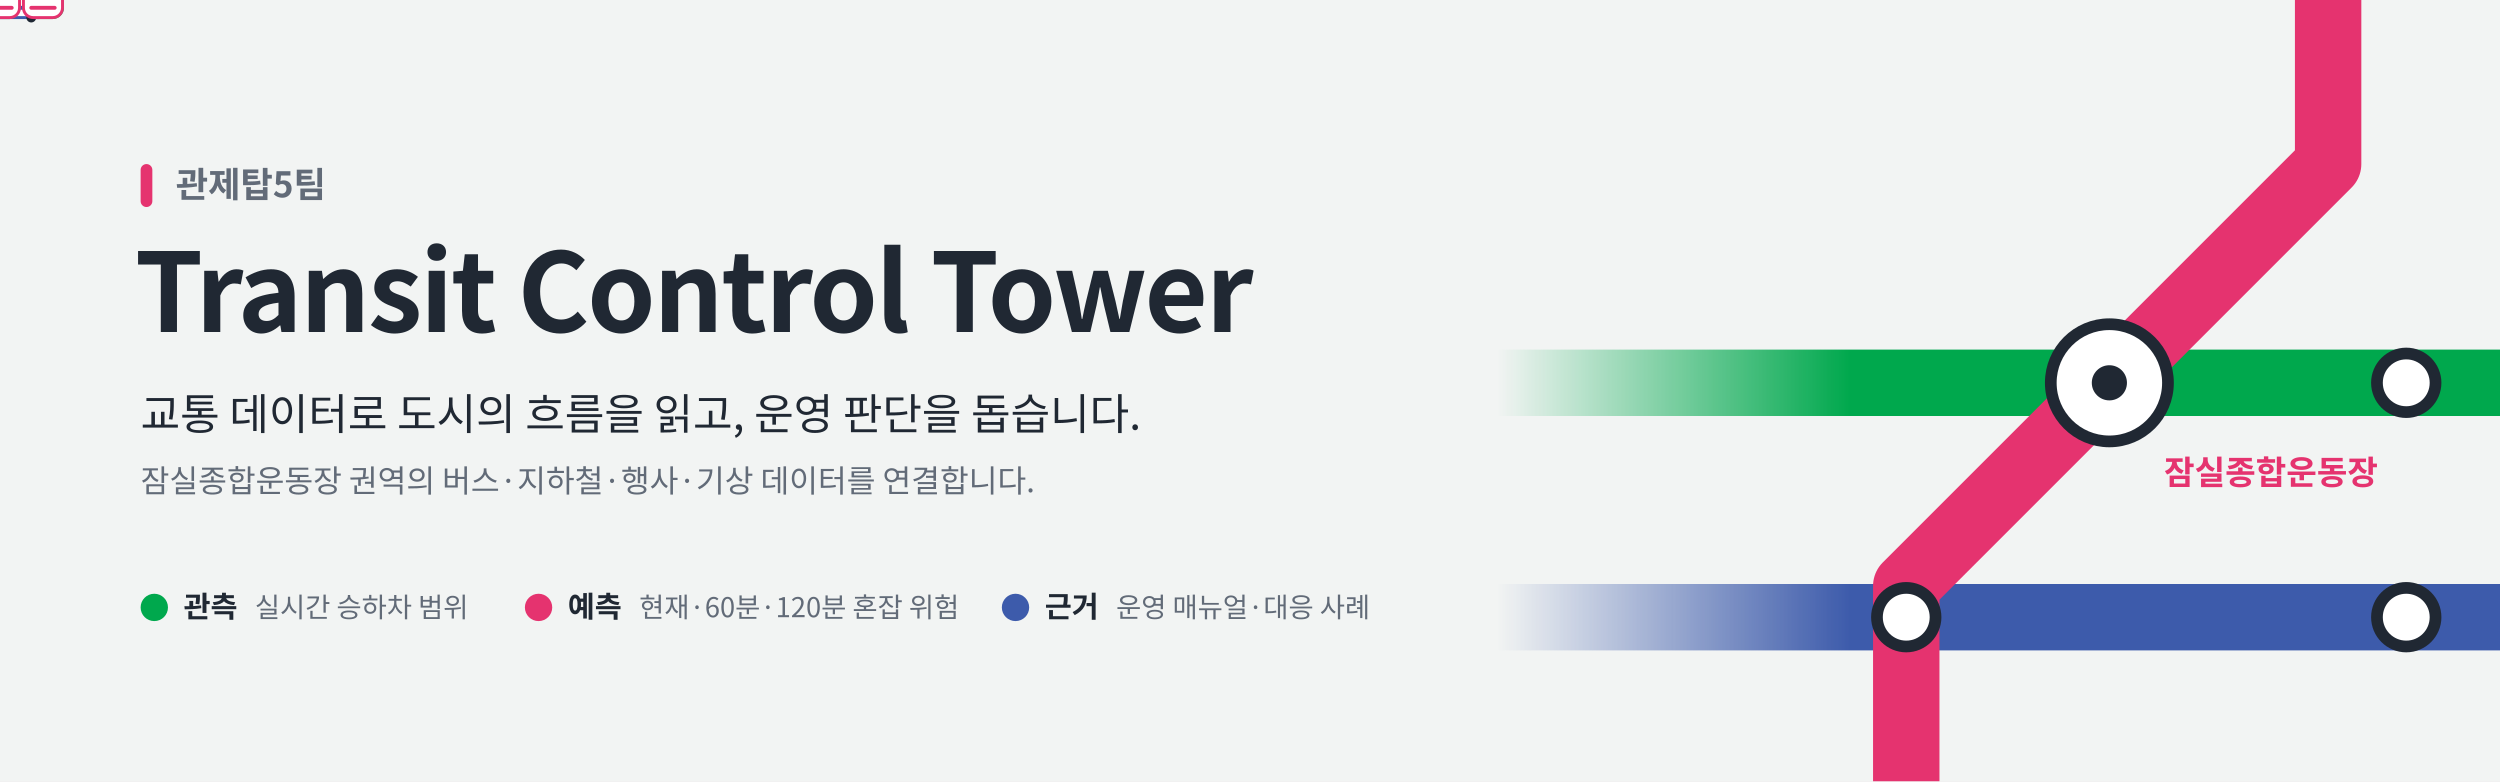
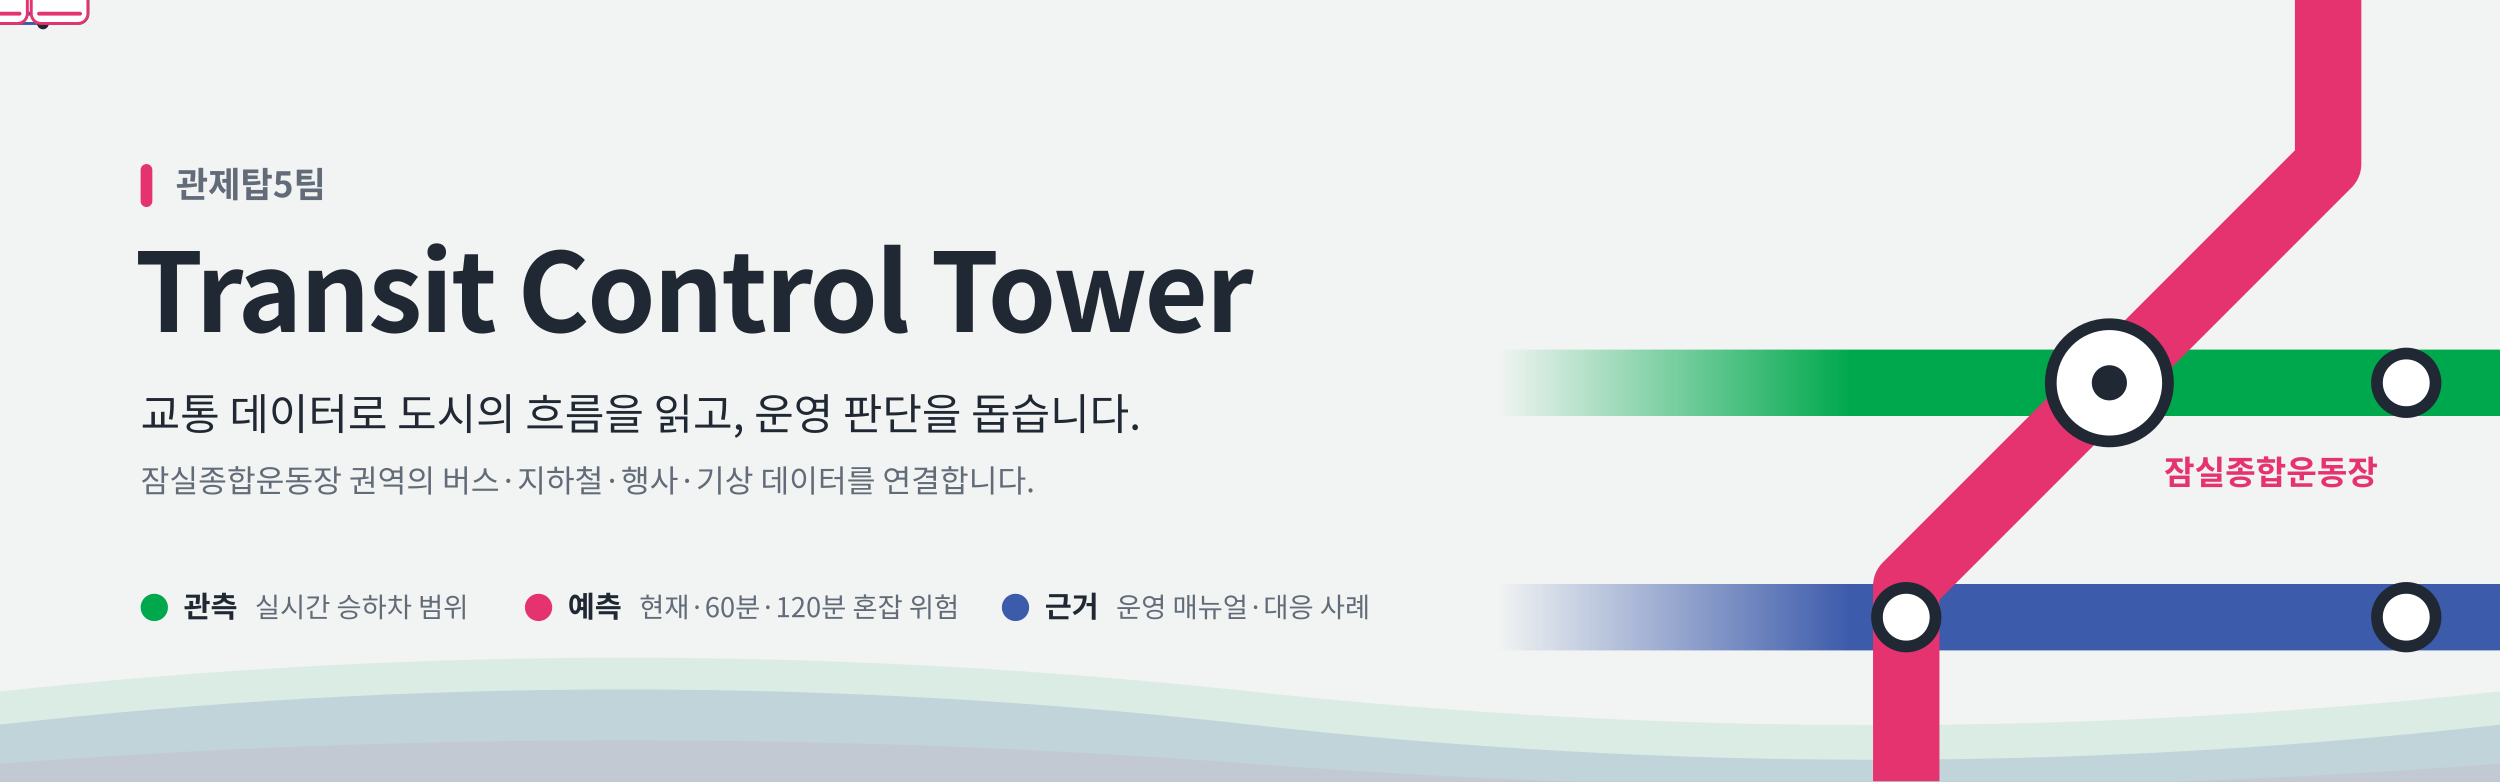
<svg xmlns="http://www.w3.org/2000/svg" width="1280" height="400" viewBox="0 0 1280 400" role="img" aria-label="Transit Control Tower — 관제탑5팀">
  <style>
    text { font-family: Pretendard, 'Pretendard Variable', 'Apple SD Gothic Neo', 'Malgun Gothic', 'Noto Sans KR', 'Noto Sans CJK KR', system-ui, sans-serif; }
    .b { font-weight: 700; }
    .xb { font-weight: 800; letter-spacing: -0.02em; }
    @media (prefers-reduced-motion: reduce) { .train { display: none; } }
+     
+     .train-parked, .flow-still { display: none; }
+     @media (prefers-reduced-motion: reduce) {
+         .flow { display: none; }
+         .train-parked, .flow-still { display: inline; }
+     }
    </style>
  <rect width="1280" height="400" fill="#F2F4F3" />
+   <g class="flow">
+     <g>
+       <path d="M 0 354 C 213.33 331 426.67 331 640.00 354 C 853.33 377 1066.67 377 1280 354 C 1493.33 331 1706.67 331 1920.00 354 C 2133.33 377 2346.67 377 2560 354 L 2560 430 L 0 430 Z" fill="#00A84D" opacity="0.098" />
+       <animateTransform attributeName="transform" type="translate" values="0 0;-1280 0" dur="18s" repeatCount="indefinite" />
+     </g>
+     <g>
+       <path d="M 0 371 C 213.33 347 426.67 347 640.00 371 C 853.33 395 1066.67 395 1280 371 C 1493.33 347 1706.67 347 1920.00 371 C 2133.33 395 2346.67 395 2560 371 L 2560 430 L 0 430 Z" fill="#3D5BAB" opacity="0.165" />
+       <animateTransform attributeName="transform" type="translate" values="-1280 0;0 0" dur="24s" repeatCount="indefinite" />
+     </g>
+     <g>
+       <path d="M 0 391 C 213.33 375 426.67 375 640.00 391 C 853.33 407 1066.67 407 1280 391 C 1493.33 375 1706.67 375 1920.00 391 C 2133.33 407 2346.67 407 2560 391 L 2560 430 L 0 430 Z" fill="#E5336F" opacity="0.068" />
+       <animateTransform attributeName="transform" type="translate" values="0 0;-1280 0" dur="30s" repeatCount="indefinite" />
+     </g>
+   </g>
+   <g class="flow-still">
+     <path d="M 0 354 C 213.33 331 426.67 331 640.00 354 C 853.33 377 1066.67 377 1280 354 C 1493.33 331 1706.67 331 1920.00 354 C 2133.33 377 2346.67 377 2560 354 L 2560 430 L 0 430 Z" fill="#00A84D" opacity="0.098" />
+     <path d="M 0 371 C 213.33 347 426.67 347 640.00 371 C 853.33 395 1066.67 395 1280 371 C 1493.33 347 1706.67 347 1920.00 371 C 2133.33 395 2346.67 395 2560 371 L 2560 430 L 0 430 Z" fill="#3D5BAB" opacity="0.165" />
+     <path d="M 0 391 C 213.33 375 426.67 375 640.00 391 C 853.33 407 1066.67 407 1280 391 C 1493.33 375 1706.67 375 1920.00 391 C 2133.33 407 2346.67 407 2560 391 L 2560 430 L 0 430 Z" fill="#E5336F" opacity="0.068" />
+   </g>
  <defs>
    <linearGradient id="fade" x1="0" x2="1" y1="0" y2="0">
      <stop offset="0.6" stop-color="#fff" stop-opacity="0" />
      <stop offset="0.74" stop-color="#fff" stop-opacity="1" />
    </linearGradient>
    <mask id="m">
      <rect width="1280" height="400" fill="url(#fade)" />
    </mask>
  </defs>
  <g mask="url(#m)" fill="none" stroke-linecap="butt" stroke-linejoin="round">
    <path d="M 700 196 H 1300" stroke="#00A84D" stroke-width="34" />
    <path d="M 700 316 H 1300" stroke="#3D5BAB" stroke-width="34" />
    <path d="M 1192 -20 V 84 L 1080 196 L 976 300 V 420" stroke="#E5336F" stroke-width="34" />
  </g>
  <g class="train">
-     <rect x="-32" y="-9" width="20" height="18" rx="5" fill="#FFFFFF" stroke="#00A84D" stroke-width="1.5" />
-     <rect x="-29" y="3" width="14" height="2" rx="1" fill="#00A84D" />
-     <rect x="-28" y="-5" width="5" height="5" rx="1" fill="#1E2733" />
-     <rect x="-21" y="-5" width="5" height="5" rx="1" fill="#1E2733" />
-     <rect x="-10" y="-9" width="20" height="18" rx="5" fill="#FFFFFF" stroke="#00A84D" stroke-width="1.5" />
-     <rect x="-7" y="3" width="14" height="2" rx="1" fill="#00A84D" />
-     <rect x="-6" y="-5" width="5" height="5" rx="1" fill="#1E2733" />
-     <rect x="1" y="-5" width="5" height="5" rx="1" fill="#1E2733" />
-     <rect x="12" y="-9" width="20" height="18" rx="5" fill="#FFFFFF" stroke="#00A84D" stroke-width="1.5" />
-     <rect x="15" y="3" width="14" height="2" rx="1" fill="#00A84D" />
-     <rect x="16" y="-5" width="5" height="5" rx="1" fill="#1E2733" />
-     <rect x="23" y="-5" width="5" height="5" rx="1" fill="#1E2733" />
-     <animateMotion dur="8s" begin="0s" repeatCount="indefinite" rotate="auto" path="M 900 196 H 1320" />
-     <animate attributeName="opacity" values="0;1;1;0" keyTimes="0;0.05;0.95;1" dur="8s" begin="0s" repeatCount="indefinite" />
+     <rect x="-46" y="-12" width="29" height="24" rx="5" fill="#FFFFFF" stroke="#00A84D" stroke-width="1.5" />
+     <rect x="-43" y="6" width="23" height="2" rx="1" fill="#00A84D" />
+     <rect x="-42" y="-7" width="6" height="7" rx="1" fill="#1E2733" />
+     <rect x="-34" y="-7" width="6" height="7" rx="1" fill="#1E2733" />
+     <rect x="-26" y="-7" width="6" height="7" rx="1" fill="#1E2733" />
+     <rect x="-15" y="-12" width="29" height="24" rx="5" fill="#FFFFFF" stroke="#00A84D" stroke-width="1.5" />
+     <rect x="-12" y="6" width="23" height="2" rx="1" fill="#00A84D" />
+     <rect x="-11" y="-7" width="6" height="7" rx="1" fill="#1E2733" />
+     <rect x="-3" y="-7" width="6" height="7" rx="1" fill="#1E2733" />
+     <rect x="5" y="-7" width="6" height="7" rx="1" fill="#1E2733" />
+     <rect x="16" y="-12" width="29" height="24" rx="5" fill="#FFFFFF" stroke="#00A84D" stroke-width="1.5" />
+     <rect x="19" y="6" width="23" height="2" rx="1" fill="#00A84D" />
+     <rect x="20" y="-7" width="6" height="7" rx="1" fill="#1E2733" />
+     <rect x="28" y="-7" width="6" height="7" rx="1" fill="#1E2733" />
+     <rect x="36" y="-7" width="6" height="7" rx="1" fill="#1E2733" />
+     <animateMotion dur="8s" begin="-1s" repeatCount="indefinite" rotate="auto" path="M 900 196 H 1340" />
+     <animate attributeName="opacity" values="0;1;1;0" keyTimes="0;0.05;0.95;1" dur="8s" begin="-1s" repeatCount="indefinite" />
+   </g>
+   <g class="train-parked" transform="translate(1160 196) rotate(0)">
+     <rect x="-46" y="-12" width="29" height="24" rx="5" fill="#FFFFFF" stroke="#00A84D" stroke-width="1.5" />
+     <rect x="-43" y="6" width="23" height="2" rx="1" fill="#00A84D" />
+     <rect x="-42" y="-7" width="6" height="7" rx="1" fill="#1E2733" />
+     <rect x="-34" y="-7" width="6" height="7" rx="1" fill="#1E2733" />
+     <rect x="-26" y="-7" width="6" height="7" rx="1" fill="#1E2733" />
+     <rect x="-15" y="-12" width="29" height="24" rx="5" fill="#FFFFFF" stroke="#00A84D" stroke-width="1.5" />
+     <rect x="-12" y="6" width="23" height="2" rx="1" fill="#00A84D" />
+     <rect x="-11" y="-7" width="6" height="7" rx="1" fill="#1E2733" />
+     <rect x="-3" y="-7" width="6" height="7" rx="1" fill="#1E2733" />
+     <rect x="5" y="-7" width="6" height="7" rx="1" fill="#1E2733" />
+     <rect x="16" y="-12" width="29" height="24" rx="5" fill="#FFFFFF" stroke="#00A84D" stroke-width="1.5" />
+     <rect x="19" y="6" width="23" height="2" rx="1" fill="#00A84D" />
+     <rect x="20" y="-7" width="6" height="7" rx="1" fill="#1E2733" />
+     <rect x="28" y="-7" width="6" height="7" rx="1" fill="#1E2733" />
+     <rect x="36" y="-7" width="6" height="7" rx="1" fill="#1E2733" />
  </g>
  <g class="train">
-     <rect x="-25" y="-9" width="50" height="18" rx="5" fill="#FFFFFF" stroke="#3D5BAB" stroke-width="1.5" />
-     <rect x="-22" y="3" width="44" height="2" rx="1" fill="#3D5BAB" />
-     <rect x="-21" y="-5" width="5" height="5" rx="1" fill="#1E2733" />
-     <rect x="-14" y="-5" width="5" height="5" rx="1" fill="#1E2733" />
-     <rect x="-7" y="-5" width="5" height="5" rx="1" fill="#1E2733" />
-     <rect x="0" y="-5" width="5" height="5" rx="1" fill="#1E2733" />
-     <rect x="7" y="-5" width="5" height="5" rx="1" fill="#1E2733" />
-     <rect x="14" y="-5" width="5" height="5" rx="1" fill="#1E2733" />
-     <circle cx="-16" cy="9" r="2.5" fill="#1E2733" />
-     <circle cx="16" cy="9" r="2.5" fill="#1E2733" />
-     <animateMotion dur="10s" begin="-4s" repeatCount="indefinite" rotate="0" path="M 1320 316 H 900" />
+     <rect x="-32" y="-12" width="64" height="24" rx="5" fill="#FFFFFF" stroke="#3D5BAB" stroke-width="1.5" />
+     <rect x="-29" y="6" width="58" height="2" rx="1" fill="#3D5BAB" />
+     <rect x="-28" y="-7" width="6" height="7" rx="1" fill="#1E2733" />
+     <rect x="-20" y="-7" width="6" height="7" rx="1" fill="#1E2733" />
+     <rect x="-12" y="-7" width="6" height="7" rx="1" fill="#1E2733" />
+     <rect x="-4" y="-7" width="6" height="7" rx="1" fill="#1E2733" />
+     <rect x="4" y="-7" width="6" height="7" rx="1" fill="#1E2733" />
+     <rect x="12" y="-7" width="6" height="7" rx="1" fill="#1E2733" />
+     <rect x="20" y="-7" width="6" height="7" rx="1" fill="#1E2733" />
+     <circle cx="-22" cy="12" r="3" fill="#1E2733" />
+     <circle cx="22" cy="12" r="3" fill="#1E2733" />
+     <animateMotion dur="10s" begin="-4s" repeatCount="indefinite" rotate="0" path="M 1340 316 H 900" />
    <animate attributeName="opacity" values="0;1;1;0" keyTimes="0;0.05;0.95;1" dur="10s" begin="-4s" repeatCount="indefinite" />
  </g>
+   <g class="train-parked" transform="translate(1130 316) rotate(0)">
+     <rect x="-32" y="-12" width="64" height="24" rx="5" fill="#FFFFFF" stroke="#3D5BAB" stroke-width="1.5" />
+     <rect x="-29" y="6" width="58" height="2" rx="1" fill="#3D5BAB" />
+     <rect x="-28" y="-7" width="6" height="7" rx="1" fill="#1E2733" />
+     <rect x="-20" y="-7" width="6" height="7" rx="1" fill="#1E2733" />
+     <rect x="-12" y="-7" width="6" height="7" rx="1" fill="#1E2733" />
+     <rect x="-4" y="-7" width="6" height="7" rx="1" fill="#1E2733" />
+     <rect x="4" y="-7" width="6" height="7" rx="1" fill="#1E2733" />
+     <rect x="12" y="-7" width="6" height="7" rx="1" fill="#1E2733" />
+     <rect x="20" y="-7" width="6" height="7" rx="1" fill="#1E2733" />
+     <circle cx="-22" cy="12" r="3" fill="#1E2733" />
+     <circle cx="22" cy="12" r="3" fill="#1E2733" />
+   </g>
  <g class="train">
-     <rect x="-32" y="-9" width="20" height="18" rx="5" fill="#FFFFFF" stroke="#E5336F" stroke-width="1.5" />
-     <rect x="-29" y="3" width="14" height="2" rx="1" fill="#E5336F" />
-     <rect x="-28" y="-5" width="5" height="5" rx="1" fill="#1E2733" />
-     <rect x="-21" y="-5" width="5" height="5" rx="1" fill="#1E2733" />
-     <rect x="-10" y="-9" width="20" height="18" rx="5" fill="#FFFFFF" stroke="#E5336F" stroke-width="1.5" />
-     <rect x="-7" y="3" width="14" height="2" rx="1" fill="#E5336F" />
-     <rect x="-6" y="-5" width="5" height="5" rx="1" fill="#1E2733" />
-     <rect x="1" y="-5" width="5" height="5" rx="1" fill="#1E2733" />
-     <rect x="12" y="-9" width="20" height="18" rx="5" fill="#FFFFFF" stroke="#E5336F" stroke-width="1.5" />
-     <rect x="15" y="3" width="14" height="2" rx="1" fill="#E5336F" />
-     <rect x="16" y="-5" width="5" height="5" rx="1" fill="#1E2733" />
-     <rect x="23" y="-5" width="5" height="5" rx="1" fill="#1E2733" />
-     <animateMotion dur="11s" begin="-3s" repeatCount="indefinite" rotate="auto" path="M 1192 -40 V 84 L 1080 196 L 976 300 V 440" />
+     <rect x="-46" y="-12" width="29" height="24" rx="5" fill="#FFFFFF" stroke="#E5336F" stroke-width="1.5" />
+     <rect x="-43" y="6" width="23" height="2" rx="1" fill="#E5336F" />
+     <rect x="-42" y="-7" width="6" height="7" rx="1" fill="#1E2733" />
+     <rect x="-34" y="-7" width="6" height="7" rx="1" fill="#1E2733" />
+     <rect x="-26" y="-7" width="6" height="7" rx="1" fill="#1E2733" />
+     <rect x="-15" y="-12" width="29" height="24" rx="5" fill="#FFFFFF" stroke="#E5336F" stroke-width="1.5" />
+     <rect x="-12" y="6" width="23" height="2" rx="1" fill="#E5336F" />
+     <rect x="-11" y="-7" width="6" height="7" rx="1" fill="#1E2733" />
+     <rect x="-3" y="-7" width="6" height="7" rx="1" fill="#1E2733" />
+     <rect x="5" y="-7" width="6" height="7" rx="1" fill="#1E2733" />
+     <rect x="16" y="-12" width="29" height="24" rx="5" fill="#FFFFFF" stroke="#E5336F" stroke-width="1.5" />
+     <rect x="19" y="6" width="23" height="2" rx="1" fill="#E5336F" />
+     <rect x="20" y="-7" width="6" height="7" rx="1" fill="#1E2733" />
+     <rect x="28" y="-7" width="6" height="7" rx="1" fill="#1E2733" />
+     <rect x="36" y="-7" width="6" height="7" rx="1" fill="#1E2733" />
+     <animateMotion dur="11s" begin="-3s" repeatCount="indefinite" rotate="auto" path="M 1192 -50 V 84 L 1080 196 L 976 300 V 450" />
    <animate attributeName="opacity" values="0;1;1;0" keyTimes="0;0.05;0.95;1" dur="11s" begin="-3s" repeatCount="indefinite" />
+   </g>
+   <g class="train-parked" transform="translate(1162 114) rotate(135)">
+     <rect x="-46" y="-12" width="29" height="24" rx="5" fill="#FFFFFF" stroke="#E5336F" stroke-width="1.5" />
+     <rect x="-43" y="6" width="23" height="2" rx="1" fill="#E5336F" />
+     <rect x="-42" y="-7" width="6" height="7" rx="1" fill="#1E2733" />
+     <rect x="-34" y="-7" width="6" height="7" rx="1" fill="#1E2733" />
+     <rect x="-26" y="-7" width="6" height="7" rx="1" fill="#1E2733" />
+     <rect x="-15" y="-12" width="29" height="24" rx="5" fill="#FFFFFF" stroke="#E5336F" stroke-width="1.5" />
+     <rect x="-12" y="6" width="23" height="2" rx="1" fill="#E5336F" />
+     <rect x="-11" y="-7" width="6" height="7" rx="1" fill="#1E2733" />
+     <rect x="-3" y="-7" width="6" height="7" rx="1" fill="#1E2733" />
+     <rect x="5" y="-7" width="6" height="7" rx="1" fill="#1E2733" />
+     <rect x="16" y="-12" width="29" height="24" rx="5" fill="#FFFFFF" stroke="#E5336F" stroke-width="1.5" />
+     <rect x="19" y="6" width="23" height="2" rx="1" fill="#E5336F" />
+     <rect x="20" y="-7" width="6" height="7" rx="1" fill="#1E2733" />
+     <rect x="28" y="-7" width="6" height="7" rx="1" fill="#1E2733" />
+     <rect x="36" y="-7" width="6" height="7" rx="1" fill="#1E2733" />
  </g>
  <circle cx="976" cy="316" r="15" fill="#FFFFFF" stroke="#202833" stroke-width="6" />
  <circle cx="1232" cy="196" r="15" fill="#FFFFFF" stroke="#202833" stroke-width="6" />
  <circle cx="1232" cy="316" r="15" fill="#FFFFFF" stroke="#202833" stroke-width="6" />
  <circle cx="1080" cy="196" r="30" fill="#FFFFFF" stroke="#202833" stroke-width="6" />
  <circle cx="1080" cy="196" r="9.0" fill="#202833" />
  <text x="1108" y="248" font-size="17" fill="#E5336F" text-anchor="start" class="b">잠실종합운동장</text>
  <rect x="72" y="84" width="6" height="22" rx="3" fill="#E5336F" />
  <text x="90" y="101" font-size="18" fill="#626B78" text-anchor="start" class="b">관제탑5팀</text>
  <text x="69" y="170" font-size="56" fill="#202833" text-anchor="start" class="xb">Transit Control Tower</text>
  <text x="72" y="220" font-size="22" fill="#202833" text-anchor="start">교통 데이터로 도시의 흐름을 읽고, 운영 판단을 돕습니다.</text>
  <text x="72" y="252" font-size="16" fill="#626B78" text-anchor="start">잠실종합운동장 권역의 버스·지하철·행사·기상 데이터를 연결합니다.</text>
  <circle cx="79" cy="311" r="7" fill="#00A84D" />
  <text x="94" y="316" font-size="15" fill="#202833" text-anchor="start" class="b">관측</text>
  <text x="130.5" y="316" font-size="14" fill="#626B78" text-anchor="start">실시간 승하차 범위</text>
  <circle cx="275.74" cy="311" r="7" fill="#E5336F" />
  <text x="290.74" y="316" font-size="15" fill="#202833" text-anchor="start" class="b">예측</text>
  <text x="327.24" y="316" font-size="14" fill="#626B78" text-anchor="start">현재·60분·120분 혼잡 위험</text>
  <circle cx="519.94" cy="311" r="7" fill="#3D5BAB" />
  <text x="534.94" y="316" font-size="15" fill="#202833" text-anchor="start" class="b">근거</text>
  <text x="571.44" y="316" font-size="14" fill="#626B78" text-anchor="start">운영 매뉴얼·대응 사례</text>
</svg>
